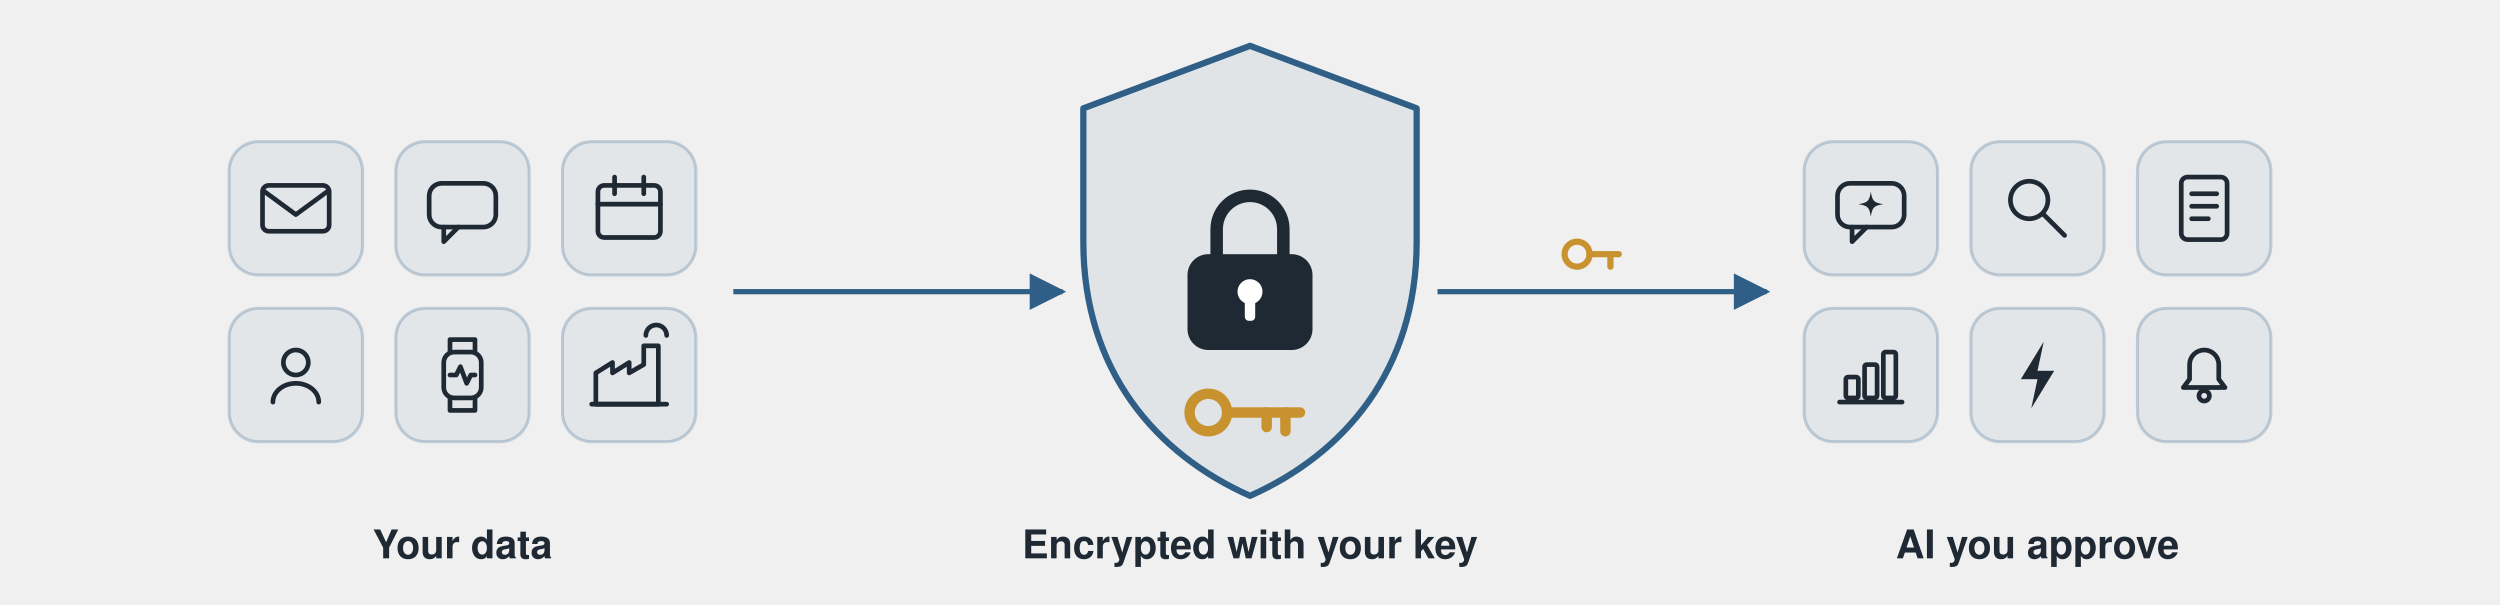
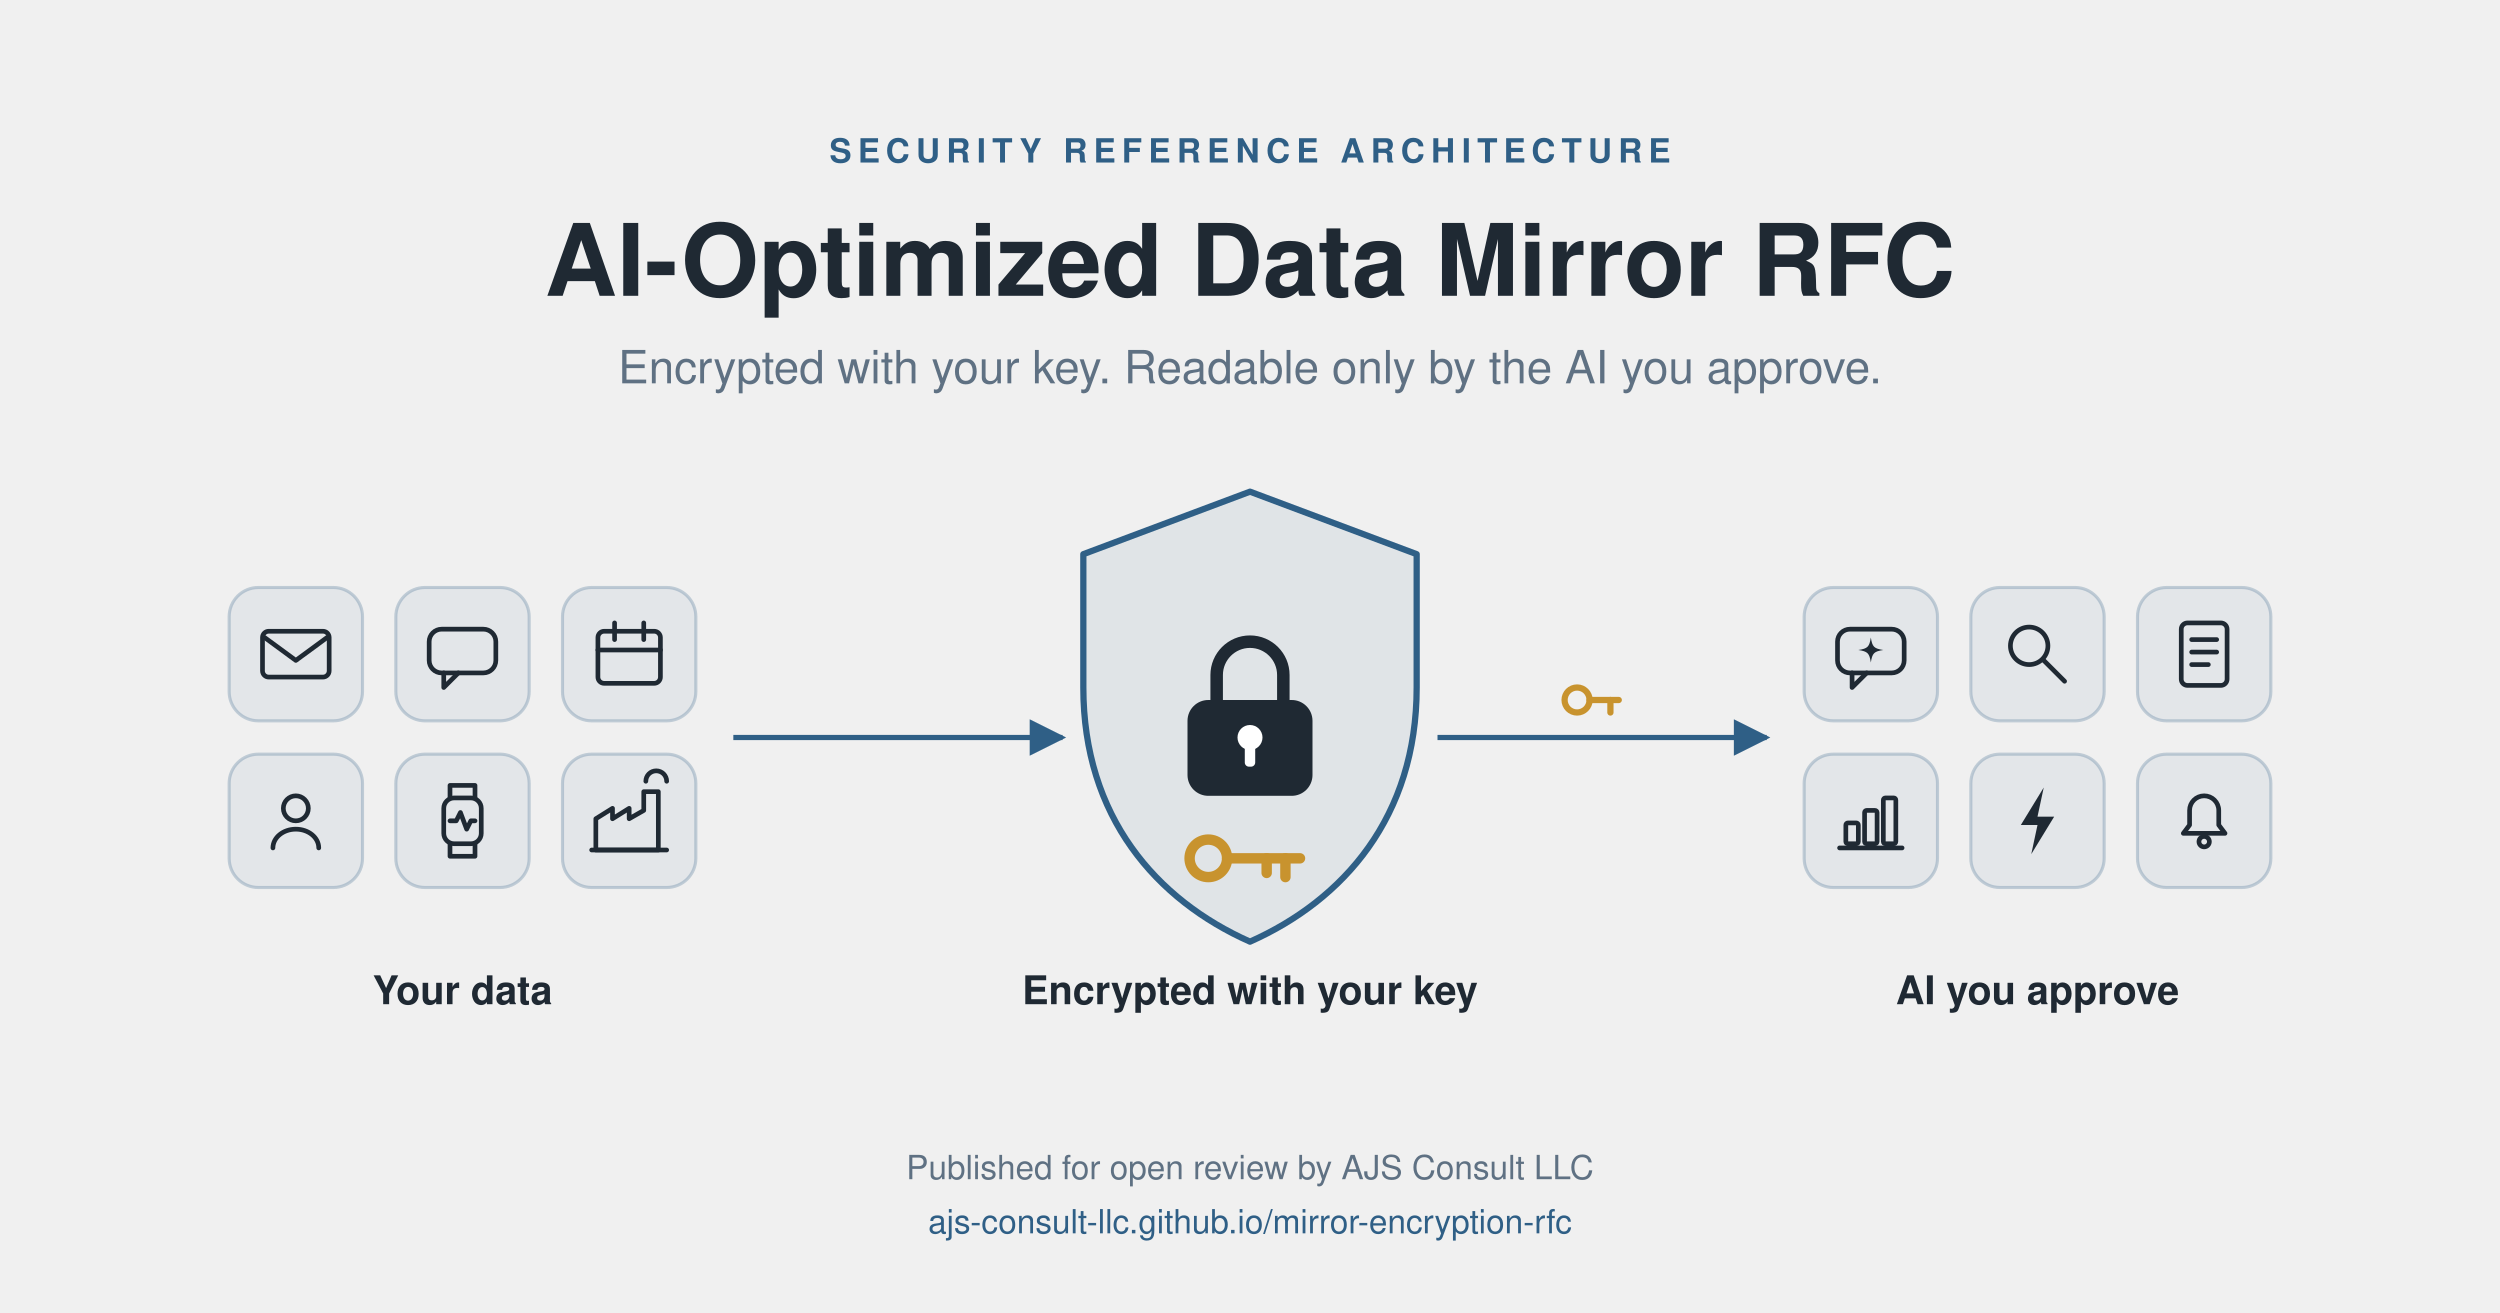
- <svg xmlns="http://www.w3.org/2000/svg" width="1200" height="290" viewBox="0 214 1200 290" role="img" aria-label="Secure Message Mirror RFC, a request for comments: your data, encrypted with your key, readable only by the AI you approve">
+ <svg xmlns="http://www.w3.org/2000/svg" width="1200" height="630" viewBox="0 0 1200 630" role="img" aria-label="AI-Optimized Data Mirror RFC, a security reference architecture open for comment: your data, encrypted with your key, readable only by the AI you approve">
  <defs>
    <marker id="arrow" viewBox="0 0 10 10" refX="9" refY="5" markerWidth="7" markerHeight="7" orient="auto">
      <path d="M0 0L10 5L0 10z" fill="#2f5f86" />
    </marker>
  </defs>
  <g font-family="Helvetica Neue, Helvetica, Arial, sans-serif">
-     <text x="600" y="78" text-anchor="middle" font-size="16" font-weight="700" letter-spacing="3" fill="#2f5f86">REQUEST FOR COMMENTS</text>
-     <text x="600" y="142" text-anchor="middle" font-size="48" font-weight="700" fill="#1f2933">Secure Message Mirror RFC</text>
+     <text x="600" y="78" text-anchor="middle" font-size="16" font-weight="700" letter-spacing="3" fill="#2f5f86">SECURITY REFERENCE ARCHITECTURE</text>
+     <text x="600" y="142" text-anchor="middle" font-size="48" font-weight="700" fill="#1f2933">AI-Optimized Data Mirror RFC</text>
    <text x="600" y="184" text-anchor="middle" font-size="22" fill="#5f7183">Encrypted with your key. Readable only by the AI you approve.</text>
    <rect x="110" y="282" width="64" height="64" rx="14" fill="#2f5f86" fill-opacity="0.07" stroke="#2f5f86" stroke-opacity="0.25" stroke-width="1.5" />
    <g transform="translate(142,314)" fill="none" stroke="#1f2933" stroke-width="2.25" stroke-linecap="round" stroke-linejoin="round">
      <rect x="-16" y="-11" width="32" height="22" rx="3" />
      <polyline points="-15,-8 0,3 15,-8" />
    </g>
    <rect x="190" y="282" width="64" height="64" rx="14" fill="#2f5f86" fill-opacity="0.07" stroke="#2f5f86" stroke-opacity="0.25" stroke-width="1.5" />
    <g transform="translate(222,314)" fill="none" stroke="#1f2933" stroke-width="2.25" stroke-linecap="round" stroke-linejoin="round">
      <rect x="-16" y="-12" width="32" height="21" rx="6" />
      <path d="M-9 9 v7 l7 -7" />
    </g>
    <rect x="270" y="282" width="64" height="64" rx="14" fill="#2f5f86" fill-opacity="0.07" stroke="#2f5f86" stroke-opacity="0.25" stroke-width="1.5" />
    <g transform="translate(302,314)" fill="none" stroke="#1f2933" stroke-width="2.25" stroke-linecap="round" stroke-linejoin="round">
      <rect x="-15" y="-11" width="30" height="25" rx="3" />
      <line x1="-15" y1="-2" x2="15" y2="-2" />
      <line x1="-7" y1="-15" x2="-7" y2="-7" />
      <line x1="7" y1="-15" x2="7" y2="-7" />
    </g>
    <rect x="110" y="362" width="64" height="64" rx="14" fill="#2f5f86" fill-opacity="0.07" stroke="#2f5f86" stroke-opacity="0.25" stroke-width="1.5" />
    <g transform="translate(142,394)" fill="none" stroke="#1f2933" stroke-width="2.25" stroke-linecap="round" stroke-linejoin="round">
      <circle cx="0" cy="-6" r="6" />
      <path d="M-11 13 a11 9 0 0 1 22 0" />
    </g>
    <rect x="190" y="362" width="64" height="64" rx="14" fill="#2f5f86" fill-opacity="0.07" stroke="#2f5f86" stroke-opacity="0.25" stroke-width="1.5" />
    <g transform="translate(222,394)" fill="none" stroke="#1f2933" stroke-width="2.25" stroke-linecap="round" stroke-linejoin="round">
      <rect x="-9" y="-11" width="18" height="22" rx="5" />
      <path d="M-6 -11 v-6 h12 v6 M-6 11 v6 h12 v-6" />
      <polyline points="-6,0 -3,0 -1,-4 2,4 4,0 6,0" />
    </g>
    <rect x="270" y="362" width="64" height="64" rx="14" fill="#2f5f86" fill-opacity="0.07" stroke="#2f5f86" stroke-opacity="0.25" stroke-width="1.5" />
    <g transform="translate(302,394)" fill="none" stroke="#1f2933" stroke-width="2.25" stroke-linecap="round" stroke-linejoin="round">
      <path d="M-16 14 V-1 l8 -5 v5 l8 -5 v5 l7 -4 V-14 h7 v28 Z" />
      <line x1="-18" y1="14" x2="18" y2="14" />
      <path d="M8 -19 a5 5 0 0 1 10 0" />
    </g>
    <rect x="866" y="282" width="64" height="64" rx="14" fill="#2f5f86" fill-opacity="0.07" stroke="#2f5f86" stroke-opacity="0.25" stroke-width="1.5" />
    <g transform="translate(898,314)" fill="none" stroke="#1f2933" stroke-width="2.25" stroke-linecap="round" stroke-linejoin="round">
      <rect x="-16" y="-12" width="32" height="21" rx="6" />
      <path d="M-9 9 v7 l7 -7" />
      <path d="M0 -8 C0.7 -3.5 1.5 -2.7 6 -2 C1.5 -1.3 0.7 -0.5 0 4 C-0.7 -0.5 -1.5 -1.3 -6 -2 C-1.5 -2.7 -0.7 -3.5 0 -8 Z" fill="#1f2933" stroke="none" />
    </g>
    <rect x="946" y="282" width="64" height="64" rx="14" fill="#2f5f86" fill-opacity="0.07" stroke="#2f5f86" stroke-opacity="0.25" stroke-width="1.5" />
    <g transform="translate(978,314)" fill="none" stroke="#1f2933" stroke-width="2.25" stroke-linecap="round" stroke-linejoin="round">
      <circle cx="-4" cy="-4" r="9" />
      <line x1="3" y1="3" x2="13" y2="13" />
    </g>
    <rect x="1026" y="282" width="64" height="64" rx="14" fill="#2f5f86" fill-opacity="0.07" stroke="#2f5f86" stroke-opacity="0.25" stroke-width="1.5" />
    <g transform="translate(1058,314)" fill="none" stroke="#1f2933" stroke-width="2.25" stroke-linecap="round" stroke-linejoin="round">
      <rect x="-11" y="-15" width="22" height="30" rx="3" />
      <line x1="-6" y1="-7" x2="6" y2="-7" />
      <line x1="-6" y1="-1" x2="6" y2="-1" />
      <line x1="-6" y1="5" x2="2" y2="5" />
    </g>
    <rect x="866" y="362" width="64" height="64" rx="14" fill="#2f5f86" fill-opacity="0.07" stroke="#2f5f86" stroke-opacity="0.25" stroke-width="1.5" />
    <g transform="translate(898,394)" fill="none" stroke="#1f2933" stroke-width="2.25" stroke-linecap="round" stroke-linejoin="round">
      <line x1="-15" y1="13" x2="15" y2="13" />
      <rect x="-12" y="1" width="6" height="10" rx="1" />
      <rect x="-3" y="-5" width="6" height="16" rx="1" />
      <rect x="6" y="-11" width="6" height="22" rx="1" />
    </g>
    <rect x="946" y="362" width="64" height="64" rx="14" fill="#2f5f86" fill-opacity="0.07" stroke="#2f5f86" stroke-opacity="0.25" stroke-width="1.5" />
    <g transform="translate(978,394)" fill="none" stroke="#1f2933" stroke-width="2.25" stroke-linecap="round" stroke-linejoin="round">
      <path d="M3 -16 L-8 2 H0 L-3 16 L8 -2 H0 Z" fill="#1f2933" stroke="none" />
    </g>
    <rect x="1026" y="362" width="64" height="64" rx="14" fill="#2f5f86" fill-opacity="0.07" stroke="#2f5f86" stroke-opacity="0.25" stroke-width="1.5" />
    <g transform="translate(1058,394)" fill="none" stroke="#1f2933" stroke-width="2.25" stroke-linecap="round" stroke-linejoin="round">
      <path d="M-10 6 h20 l-3 -4 v-7 a7 7 0 0 0 -14 0 v7 z" />
      <circle cx="0" cy="10" r="2.5" />
    </g>
    <line x1="352" y1="354" x2="510" y2="354" stroke="#2f5f86" stroke-width="2.5" marker-end="url(#arrow)" />
    <line x1="690" y1="354" x2="848" y2="354" stroke="#2f5f86" stroke-width="2.5" marker-end="url(#arrow)" />
    <g fill="none" stroke="#c8932e" stroke-width="3" stroke-linecap="round">
      <circle cx="757" cy="336" r="6" />
      <line x1="763" y1="336" x2="777" y2="336" />
      <line x1="773" y1="336" x2="773" y2="342" />
    </g>
    <path d="M600 236 L680 266 V330 C680 392 645 432 600 452 C555 432 520 392 520 330 V266 Z" fill="#2f5f86" fill-opacity="0.08" stroke="#2f5f86" stroke-width="3" stroke-linejoin="round" />
    <path d="M584 340 v-16 a16 16 0 0 1 32 0 v16" fill="none" stroke="#1f2933" stroke-width="6" stroke-linecap="round" />
    <rect x="570" y="336" width="60" height="46" rx="10" fill="#1f2933" />
    <circle cx="600" cy="354" r="6" fill="#ffffff" />
    <rect x="597.5" y="354" width="5" height="14" rx="2" fill="#ffffff" />
    <g fill="none" stroke="#c8932e" stroke-width="5" stroke-linecap="round">
      <circle cx="580" cy="412" r="9" />
      <line x1="589" y1="412" x2="624" y2="412" />
      <line x1="617" y1="412" x2="617" y2="421" />
      <line x1="608" y1="412" x2="608" y2="419" />
    </g>
    <g font-size="19" font-weight="600" fill="#1f2933" text-anchor="middle">
      <text x="222" y="482">Your data</text>
      <text x="600" y="482">Encrypted with your key</text>
      <text x="978" y="482">AI you approve</text>
    </g>
    <text x="600" y="566" text-anchor="middle" font-size="16" fill="#5f7183">Published for open review by AJS Consult LLC</text>
    <text x="600" y="592" text-anchor="middle" font-size="16" fill="#2f5f86">ajs-consult-llc.github.io/mirror-encryption-rfc</text>
  </g>
</svg>
